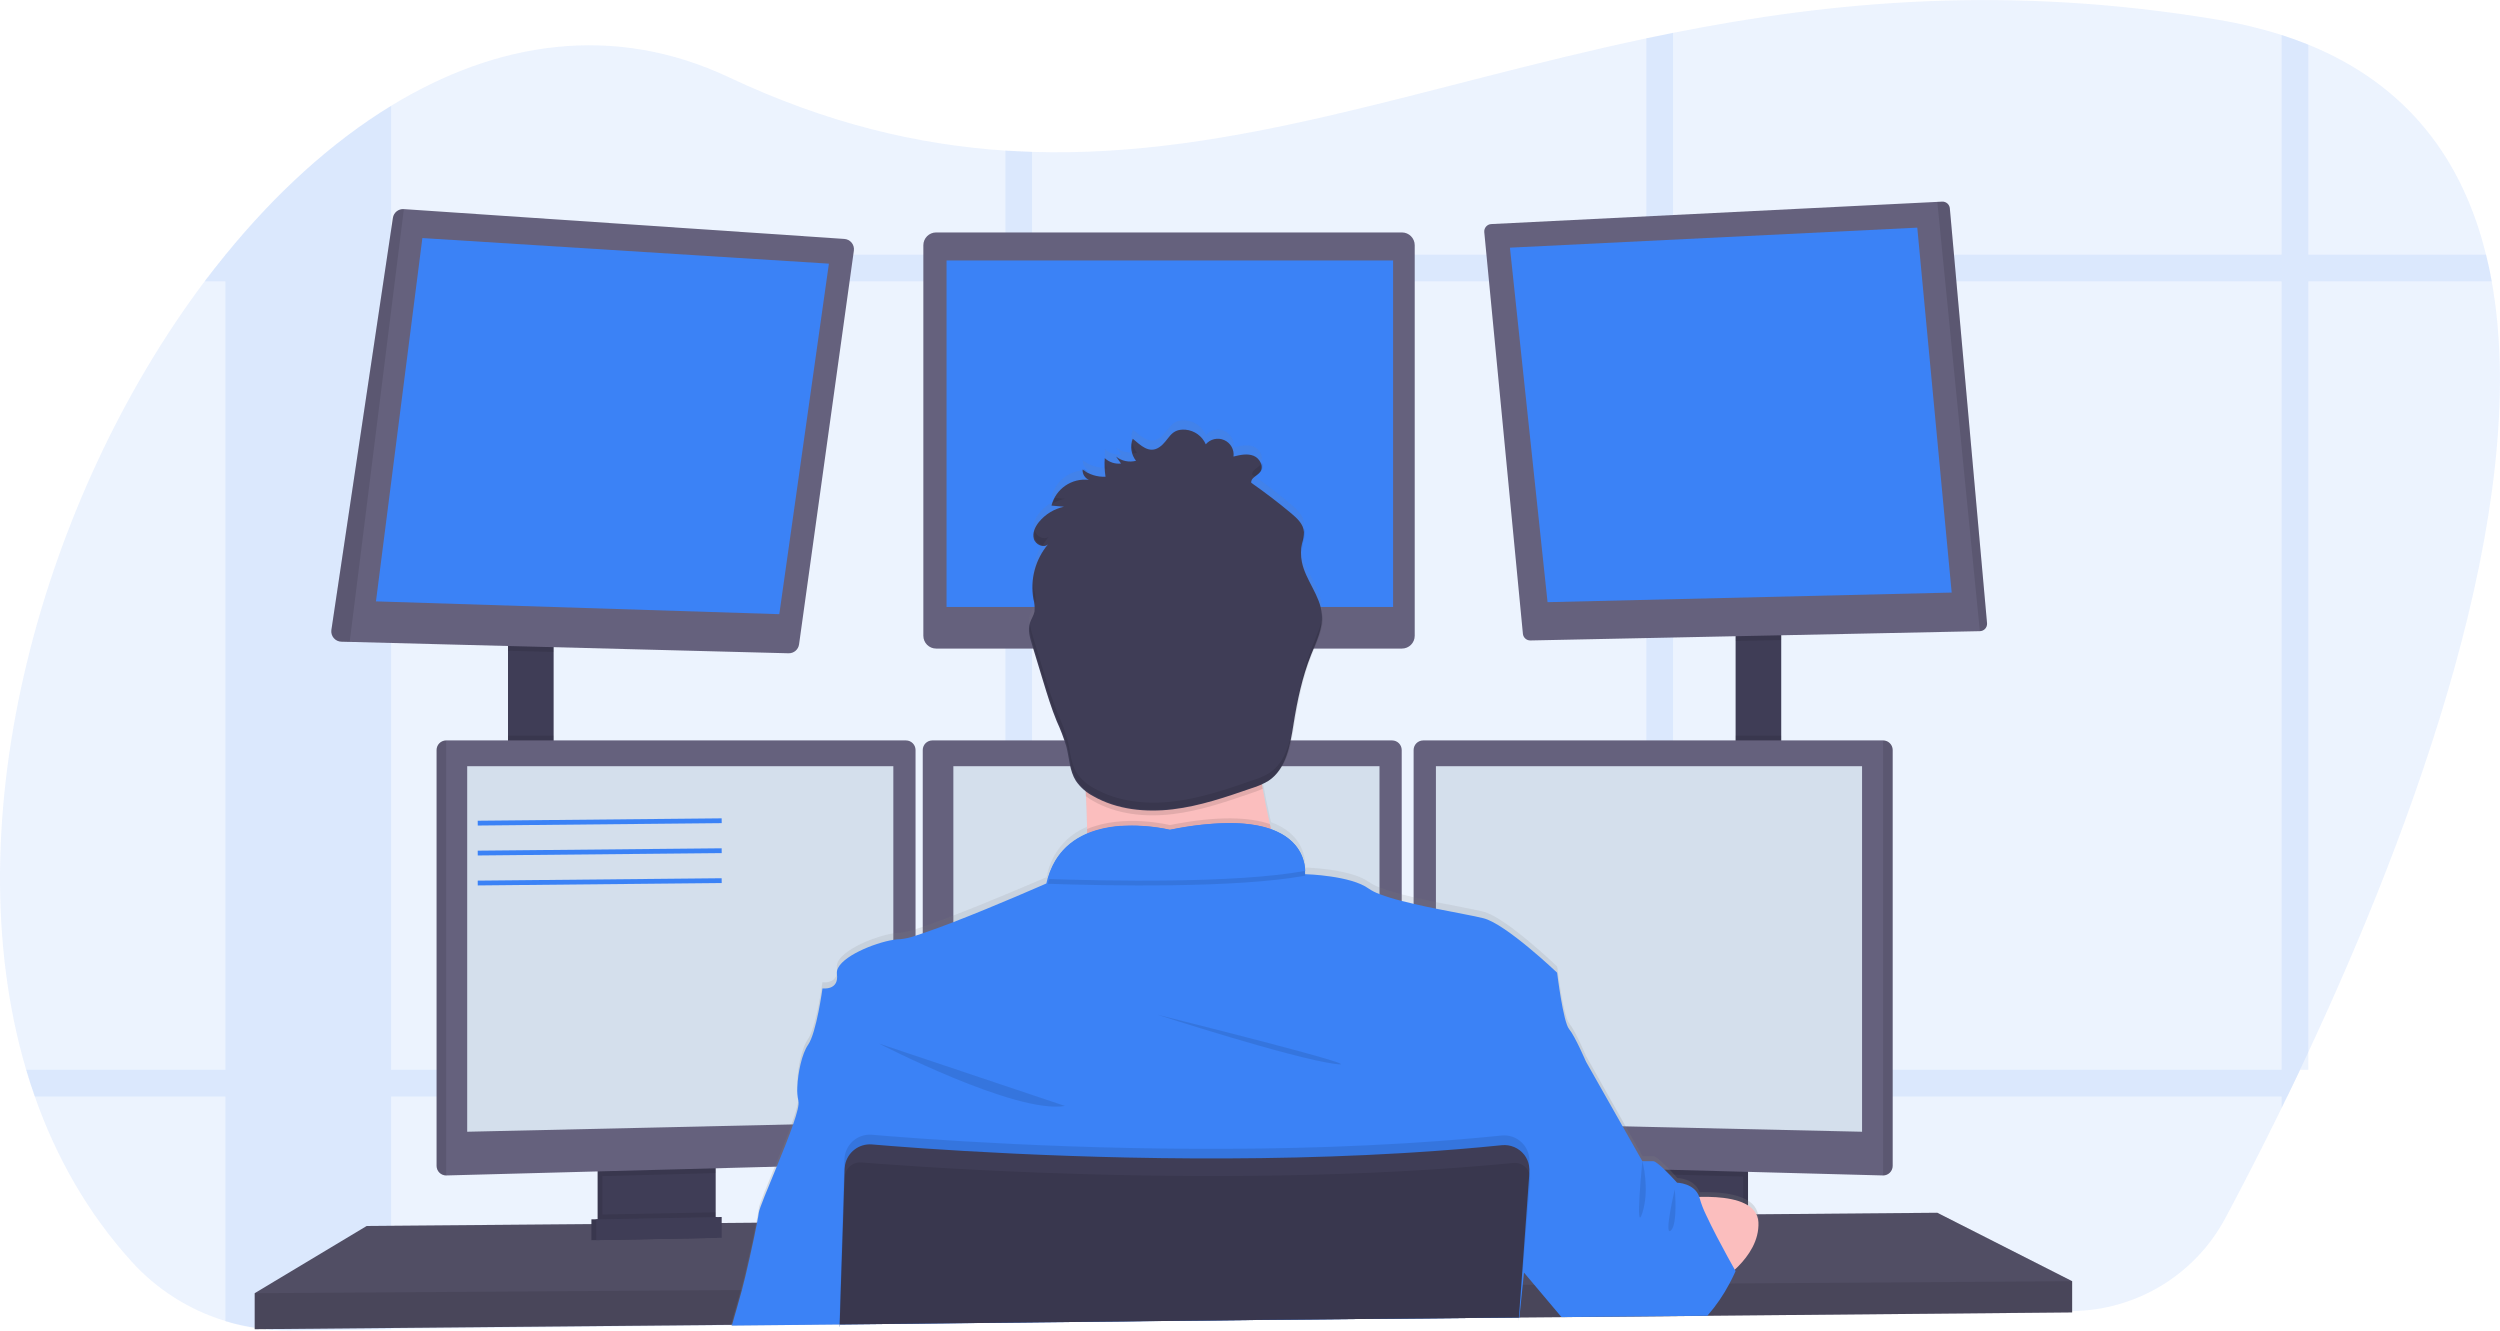
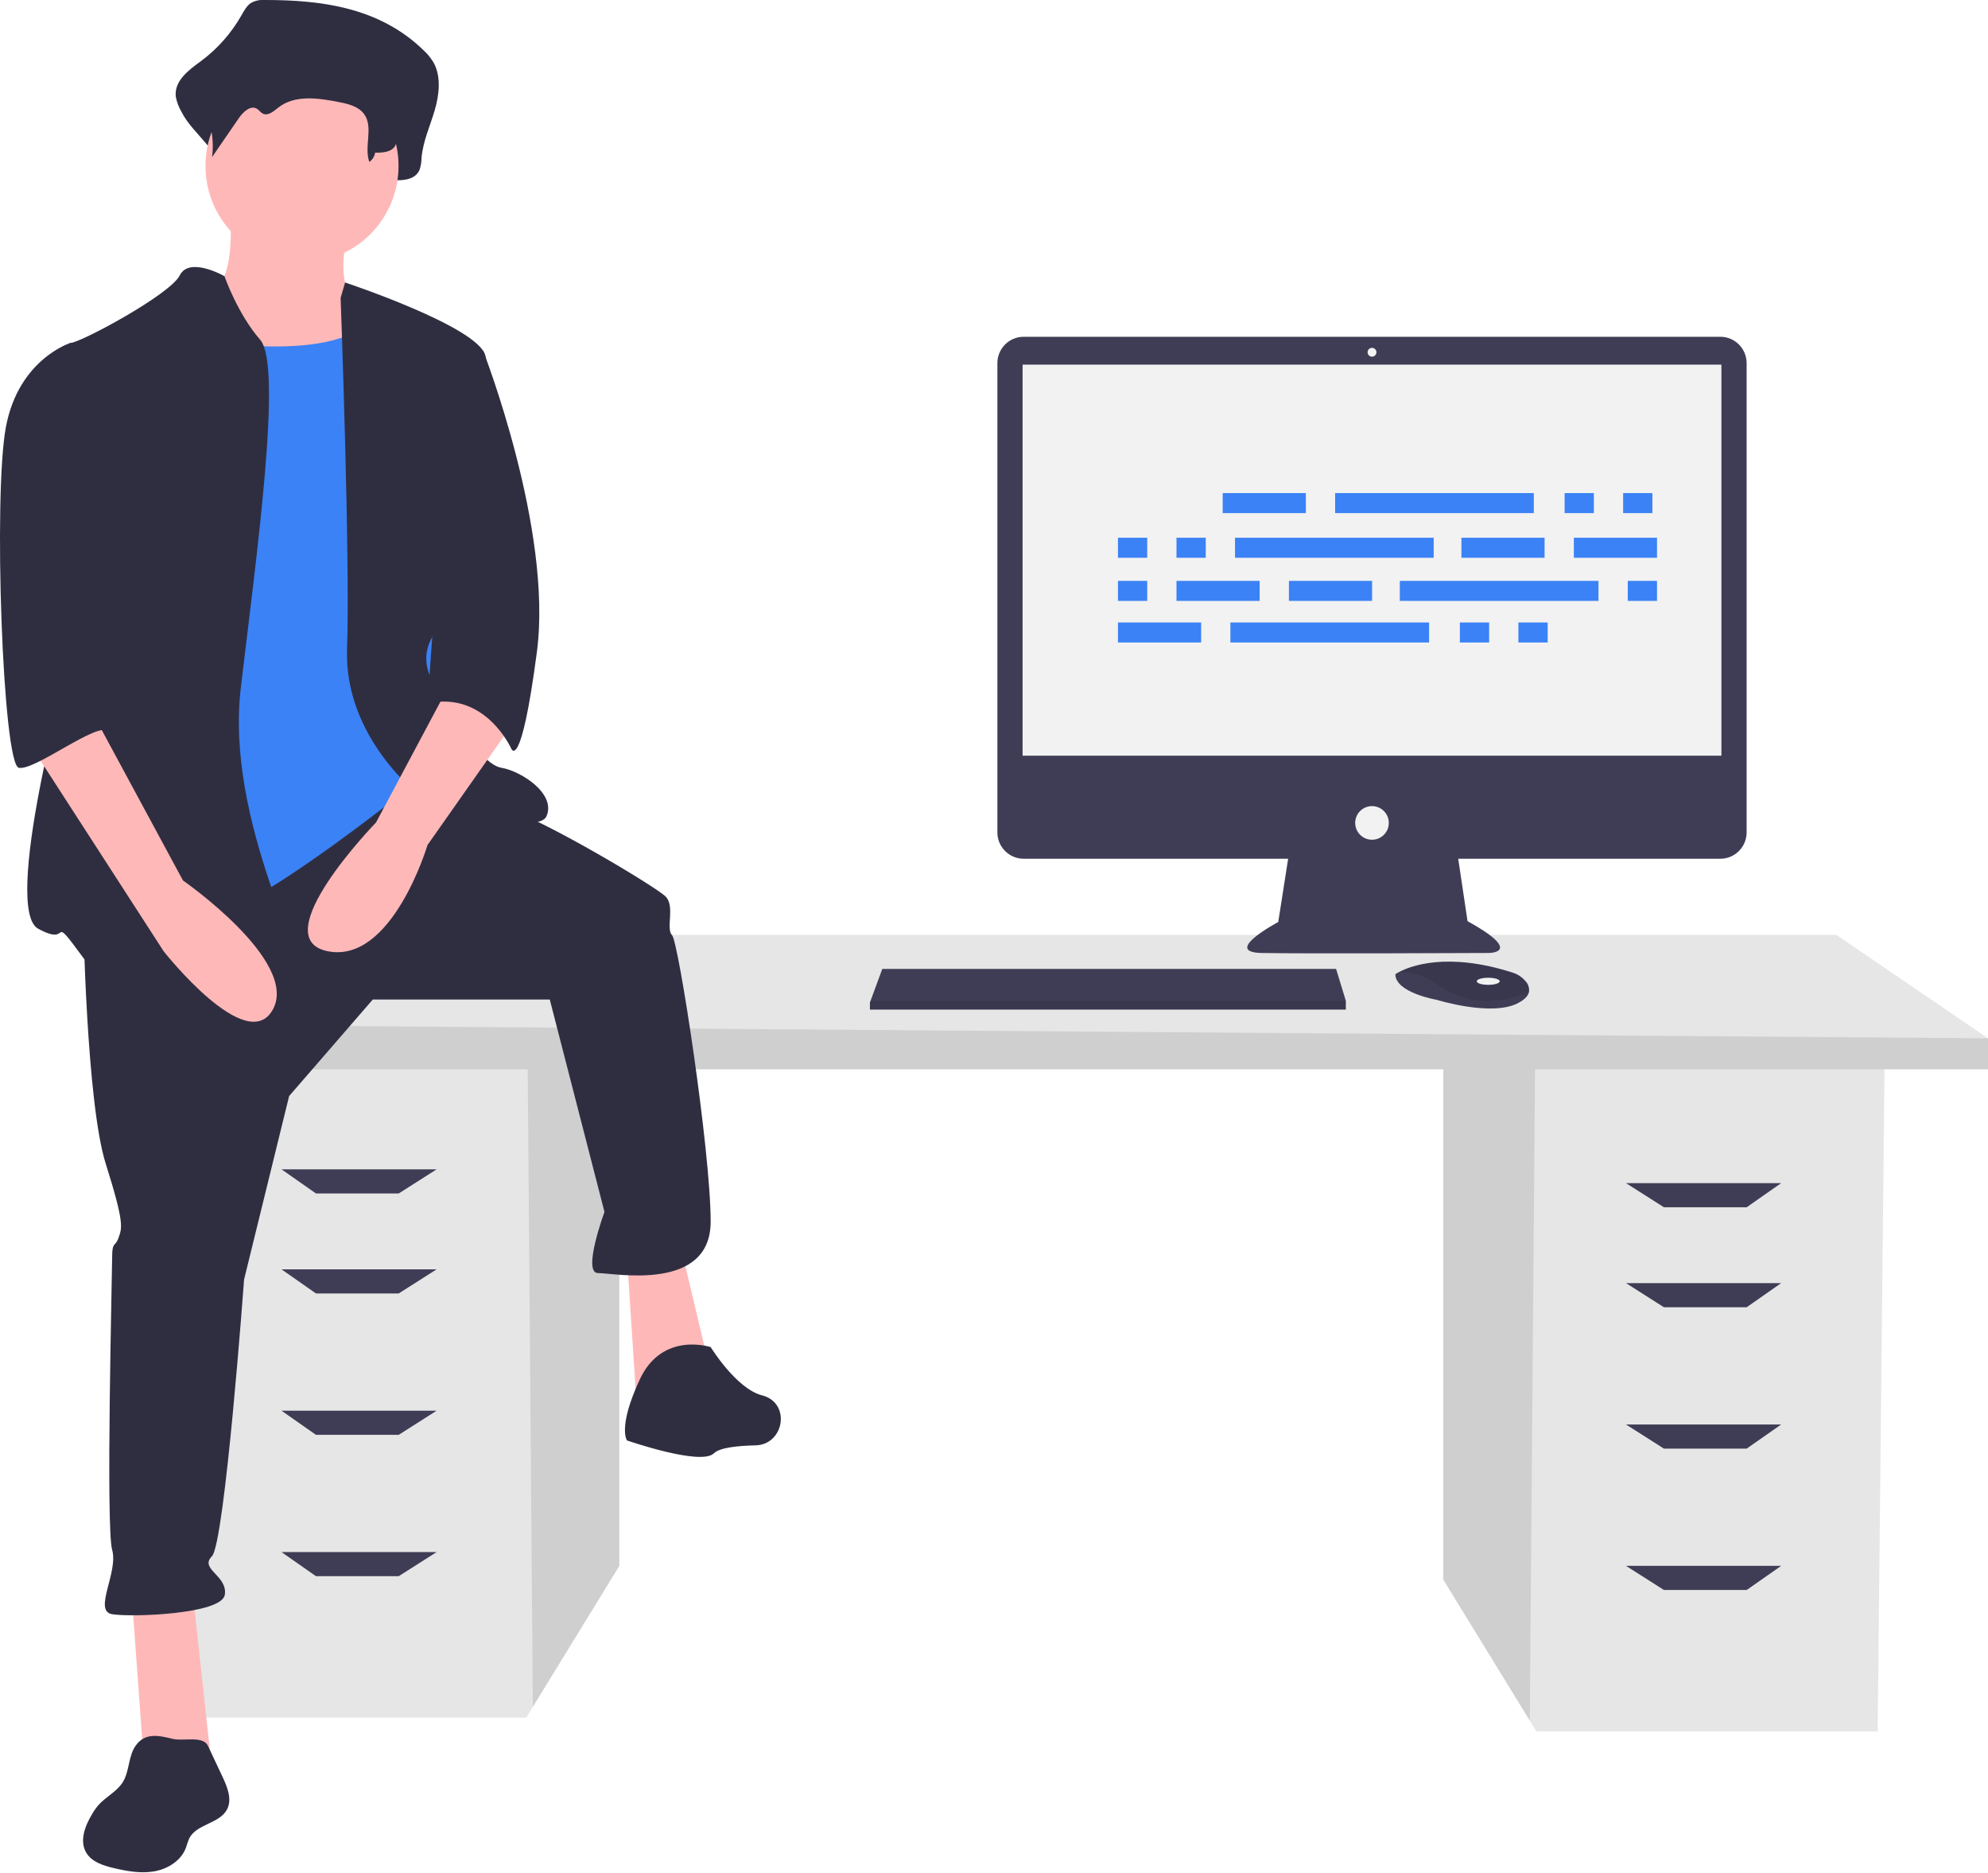
- <svg xmlns="http://www.w3.org/2000/svg" id="59725d3d-bdd8-4af0-9b66-49b8d09410bc" data-name="Layer 1" width="1041.32" height="554.17" viewBox="0 0 1041.32 554.17">
-   <defs>
-     <linearGradient id="dff037aa-d578-4bab-81e7-399360663117" x1="597.75" y1="725.44" x2="597.75" y2="347.69" gradientUnits="userSpaceOnUse">
-       <stop offset="0" stop-color="gray" stop-opacity="0.25" />
-       <stop offset="0.54" stop-color="gray" stop-opacity="0.12" />
-       <stop offset="1" stop-color="gray" stop-opacity="0.1" />
-     </linearGradient>
-   </defs>
-   <path d="M1040.82,611.12q-1.74,3.75-3.47,7.4-2.7,5.67-5.33,11.12c-.78,1.61-1.56,3.19-2.32,4.77-8.6,17.57-16.63,33.11-23.45,45.89A73.21,73.21,0,0,1,942.44,719l-151.65,1.65h-1.6l-13,.14-11.12.12-34.1.37-1.38,0-17.36.19h-.53l-107,1.16-95.51,1-11.11.12-69,.75H429l-44.75.48h-.48l-141.5,1.53-42.33.46a88.07,88.07,0,0,1-26.67-3.82,86.39,86.39,0,0,1-39.09-24.75C116,678.37,102.75,655,93.85,629.64q-1.93-5.49-3.6-11.12C59.44,514.37,97,380,164.6,290.08q4.25-5.64,8.64-11l.07-.08c20.79-25.52,44.1-46.84,68.93-62,44-26.91,92.75-34.49,140.7-11.9,40.57,19.12,78.45,28.11,115.17,30.55,3.71.24,7.42.42,11.11.53,84.23,2.65,163.17-27.7,255.87-47.29,3.69-.78,7.39-1.55,11.12-2.28,66.13-13.16,139.49-20.1,226.73-5.51a189.09,189.09,0,0,1,26.76,6.4q5.77,1.86,11.12,4c41.64,16.94,64.35,48.24,74,87.46q1.37,5.46,2.37,11.11C1134.3,384.41,1084.19,518.23,1040.82,611.12Z" transform="translate(-79.34 -172.91)" fill="#3b82f6" opacity="0.1" />
-   <g opacity="0.1">
-     <path d="M242.24,217V726.62l-42.33.46a88.07,88.07,0,0,1-26.67-3.82V279h.07C194.1,253.45,217.41,232.13,242.24,217Z" transform="translate(-79.34 -172.91)" fill="#3b82f6" />
-     <path d="M1117.24,290.08H164.6q4.25-5.64,8.64-11V279h941.63Q1116.24,284.43,1117.24,290.08Z" transform="translate(-79.34 -172.91)" fill="#3b82f6" />
-     <path d="M1040.82,191.51v427h-3.47q-2.7,5.67-5.33,11.12c-.78,1.61-1.56,3.19-2.32,4.77V187.47Q1035.47,189.33,1040.82,191.51Z" transform="translate(-79.34 -172.91)" fill="#3b82f6" />
-     <path d="M776.21,186.58V720.83l-11.12.12V188.86C768.78,188.08,772.48,187.31,776.21,186.58Z" transform="translate(-79.34 -172.91)" fill="#3b82f6" />
-     <path d="M509.22,236.15V723.73l-11.11.12V235.62C501.82,235.86,505.53,236,509.22,236.15Z" transform="translate(-79.34 -172.91)" fill="#3b82f6" />
-     <path d="M1037.35,618.52q-2.7,5.67-5.33,11.12H93.85q-1.93-5.49-3.6-11.12Z" transform="translate(-79.34 -172.91)" fill="#3b82f6" />
+ <svg xmlns="http://www.w3.org/2000/svg" id="b52d7e2d-d80f-4111-b6ed-d15502ee1edd" data-name="Layer 1" width="711.188" height="669.683" viewBox="0 0 711.188 669.683">
+   <polygon points="516.326 380.018 516.326 565.013 547.27 615.443 549.625 619.279 671.722 619.279 674.189 380.018 516.326 380.018" fill="#e6e6e6" />
+   <polygon points="516.326 380.018 516.326 565.013 547.27 615.443 549.169 380.018 516.326 380.018" opacity="0.1" />
+   <polygon points="221.566 375.084 221.566 560.08 190.622 610.51 188.267 614.345 66.17 614.345 63.703 375.084 221.566 375.084" fill="#e6e6e6" />
+   <polygon points="221.566 375.084 221.566 560.08 190.622 610.51 188.723 375.084 221.566 375.084" opacity="0.1" />
+   <polygon points="711.188 371.385 711.188 382.484 47.67 382.484 47.67 366.451 109.335 334.385 656.923 334.385 711.188 371.385" fill="#e6e6e6" />
+   <polygon points="711.188 371.385 711.188 382.484 47.67 382.484 47.67 366.451 711.188 371.385" opacity="0.1" />
+   <polygon points="142.635 426.883 113.035 426.883 100.702 418.25 156.201 418.25 142.635 426.883" fill="#3f3d56" />
+   <polygon points="142.635 462.649 113.035 462.649 100.702 454.016 156.201 454.016 142.635 462.649" fill="#3f3d56" />
+   <polygon points="142.635 513.215 113.035 513.215 100.702 504.581 156.201 504.581 142.635 513.215" fill="#3f3d56" />
+   <polygon points="142.635 563.78 113.035 563.78 100.702 555.147 156.201 555.147 142.635 563.78" fill="#3f3d56" />
+   <polygon points="595.257 431.816 624.857 431.816 637.19 423.183 581.691 423.183 595.257 431.816" fill="#3f3d56" />
+   <polygon points="595.257 467.582 624.857 467.582 637.19 458.949 581.691 458.949 595.257 467.582" fill="#3f3d56" />
+   <polygon points="595.257 518.148 624.857 518.148 637.19 509.515 581.691 509.515 595.257 518.148" fill="#3f3d56" />
+   <polygon points="595.257 568.713 624.857 568.713 637.19 560.08 581.691 560.08 595.257 568.713" fill="#3f3d56" />
+   <path d="M859.82,235.615H610.634a9.423,9.423,0,0,0-9.424,9.424V412.897a9.423,9.423,0,0,0,9.424,9.424h94.593l-3.544,22.626s-20.253,10.759-6.013,11.076,81.328,0,81.328,0,12.974,0-7.595-11.392l-3.334-22.31h93.75a9.423,9.423,0,0,0,9.424-9.424V245.039A9.423,9.423,0,0,0,859.82,235.615Z" transform="translate(-244.406 -115.1587)" fill="#3f3d56" />
+   <rect x="365.823" y="130.424" width="249.996" height="139.871" fill="#f2f2f2" />
+   <circle cx="490.821" cy="125.994" r="1.582" fill="#f2f2f2" />
+   <circle cx="490.821" cy="294.346" r="6.013" fill="#f2f2f2" />
+   <polygon points="481.452 357.952 481.452 361.117 311.202 361.117 311.202 358.585 311.436 357.952 315.632 346.56 477.971 346.56 481.452 357.952" fill="#3f3d56" />
+   <path d="M791.376,470.013c-.31,1.326-1.481,2.725-4.127,4.047-9.493,4.747-28.797-1.266-28.797-1.266s-14.873-2.532-14.873-9.177a11.866,11.866,0,0,1,1.304-.775c3.991-2.112,17.225-7.322,40.691.221a9.786,9.786,0,0,1,4.46,2.923A4.667,4.667,0,0,1,791.376,470.013Z" transform="translate(-244.406 -115.1587)" fill="#3f3d56" />
+   <path d="M791.376,470.013c-11.62,4.452-21.977,4.785-32.607-2.598a23.343,23.343,0,0,0-13.886-4.573c3.991-2.112,17.225-7.322,40.691.221a9.786,9.786,0,0,1,4.46,2.923A4.667,4.667,0,0,1,791.376,470.013Z" transform="translate(-244.406 -115.1587)" opacity="0.1" />
+   <ellipse cx="532.4" cy="350.99" rx="4.114" ry="1.266" fill="#f2f2f2" />
+   <polygon points="481.452 357.952 481.452 361.117 311.202 361.117 311.202 358.585 311.436 357.952 481.452 357.952" opacity="0.1" />
+   <path d="M339.068,115.159a8.554,8.554,0,0,0-4.961,1.108c-1.476,1.011-2.406,2.782-3.356,4.429a52.986,52.986,0,0,1-14.434,16.305c-4.289,3.142-9.742,7.06-9.008,12.853a17.372,17.372,0,0,0,2.091,5.426c3.957,7.987,14.754,14.159,13.692,23.273,3.931-6.581-1.327-9.835,2.604-16.416,1.872-3.134,5.124-6.672,7.951-4.704.946.659,1.568,1.841,2.553,2.419,2.351,1.38,4.853-1.258,6.934-3.126,7.177-6.443,17.383-4.755,26.314-2.747,4.216.948,8.847,2.191,11.34,6.221,3.277,5.298-3.113,11.02-4.728,17.01a3.264,3.264,0,0,0,3.503,4.062c2.68-.264,5.854-.481,6.013-1.657,3.372.12,7.503-.262,8.947-3.772a14.762,14.762,0,0,0,.693-4.293c.53-5.897,3.033-11.277,4.691-16.89s2.379-12.191-.419-17.167a19.864,19.864,0,0,0-3.666-4.456C379.94,117.67,359.063,115.136,339.068,115.159Z" transform="translate(-244.406 -115.1587)" fill="#2f2e41" />
+   <path d="M326.544,190.064s3.453,28.778-9.209,31.081,11.511,41.441,11.511,41.441l57.557,6.907-13.814-46.045s-9.209-3.453-3.453-26.476S326.544,190.064,326.544,190.064Z" transform="translate(-244.406 -115.1587)" fill="#ffb8b8" />
+   <polygon points="47.028 569.318 51.633 632.631 75.806 632.631 68.9 569.318 47.028 569.318" fill="#ffb8b8" />
+   <polygon points="224.303 449.6 227.756 502.552 254.233 491.041 243.872 447.298 224.303 449.6" fill="#ffb8b8" />
+   <path d="M274.167,442.738s1.151,66.766,8.058,88.637,5.756,23.023,4.605,26.476-2.302,1.151-2.302,6.907-2.302,96.695,0,104.753-6.907,21.872,0,23.023,39.139,0,40.29-6.907-9.209-9.209-4.605-13.814,11.511-98.998,11.511-98.998l16.116-65.615,29.93-34.534H441.082l19.569,75.975s-8.058,21.872-2.302,21.872,40.29,6.907,40.29-18.418S487.127,451.947,484.825,449.645s1.151-10.36-2.302-13.814-43.743-27.627-58.708-32.232S387.857,393.515,387.857,393.515Z" transform="translate(-244.406 -115.1587)" fill="#2f2e41" />
+   <path d="M498.639,596.991s-17.267-5.756-25.325,11.511-4.605,21.872-4.605,21.872,26.476,9.209,31.081,4.605c2.003-2.003,8.365-2.699,14.913-2.846,9.973-.224,12.626-14.333,3.207-17.619q-.421-.147-.853-.255C507.848,611.955,498.639,596.991,498.639,596.991Z" transform="translate(-244.406 -115.1587)" fill="#2f2e41" />
+   <circle cx="108.038" cy="59.365" r="34.534" fill="#ffb8b8" />
+   <path d="M307.55,235.534s56.406,11.511,70.219-6.907,19.569,51.801,19.569,51.801l6.907,73.673-10.36,40.29s-54.103,43.743-71.37,47.197-43.743,5.756-43.743,5.756,8.058-127.776,8.058-130.078S307.55,235.534,307.55,235.534Z" transform="translate(-244.406 -115.1587)" fill="#3b82f6" />
+   <path d="M324.704,213.945s-12.55-7.189-16.003-.282S273.016,237.836,269.562,237.836s6.907,95.544,2.302,107.056S245.389,440.436,258.051,447.343s3.453-6.907,16.116,10.36,74.824,17.267,78.277,10.36-27.627-58.708-21.872-107.056,14.965-115.114,6.907-124.323S324.704,213.945,324.704,213.945Z" transform="translate(-244.406 -115.1587)" fill="#2f2e41" />
+   <path d="M366.258,221.72l1.603-5.518s47.895,15.878,50.198,26.238,1.151,82.882-6.907,88.637-19.569,14.965-11.511,28.778,17.267,28.778,24.174,29.93,19.569,9.209,16.116,17.267-44.894-6.907-44.894-6.907-27.627-20.72-26.476-52.952S366.258,221.72,366.258,221.72Z" transform="translate(-244.406 -115.1587)" fill="#2f2e41" />
+   <path d="M406.548,357.554l-27.627,51.801s-40.29,41.441-17.267,46.045,35.685-37.987,35.685-37.987l29.93-42.592Z" transform="translate(-244.406 -115.1587)" fill="#ffb8b8" />
+   <path d="M340.75,124.195a7.838,7.838,0,0,0-4.039.783,9.413,9.413,0,0,0-2.732,3.131,39.773,39.773,0,0,1-11.75,11.524c-3.491,2.221-7.93,4.99-7.333,9.084a11.359,11.359,0,0,0,1.702,3.835,30.163,30.163,0,0,1,3.665,18.801l9.6-13.954c1.524-2.215,4.171-4.715,6.472-3.324.77.466,1.276,1.301,2.078,1.71,1.914.975,3.95-.889,5.644-2.21,5.842-4.554,14.15-3.361,21.421-1.942,3.432.67,7.202,1.549,9.231,4.397,3.372,4.733-.149,11.572,1.819,17.04a5.023,5.023,0,0,0,2.079-3.317c2.745.085,6.107-.185,7.283-2.666a9.188,9.188,0,0,0,.564-3.034c.432-4.168,2.469-7.971,3.819-11.938s1.937-8.616-.341-12.133a14.681,14.681,0,0,0-2.984-3.149C374.022,125.97,357.027,124.178,340.75,124.195Z" transform="translate(-244.406 -115.1587)" fill="#2f2e41" />
+   <path d="M406.548,237.836l10.725,2.847s24.96,63.919,19.204,107.662-9.209,34.534-9.209,34.534-9.209-20.72-29.93-16.116Z" transform="translate(-244.406 -115.1587)" fill="#2f2e41" />
+   <path d="M293.029,739.422c-2.776,3.772-2.219,9.165-4.678,13.151-2.131,3.455-6.148,5.267-8.814,8.329a22.326,22.326,0,0,0-2.266,3.26c-2.473,4.143-4.483,9.452-2.048,13.616,1.959,3.35,6.078,4.66,9.855,5.552,4.774,1.128,9.734,2.031,14.564,1.169s9.549-3.819,11.271-8.412a32.5,32.5,0,0,1,1.205-3.401c2.617-5.153,10.827-5.209,13.506-10.33,1.875-3.584.151-7.916-1.571-11.576l-5.261-11.177c-1.746-3.709-8.824-1.576-12.513-2.465C301.465,735.978,296.491,734.701,293.029,739.422Z" transform="translate(-244.406 -115.1587)" fill="#2f2e41" />
+   <path d="M254.598,380.577l48.348,74.824s29.93,37.987,39.139,20.72-32.232-46.045-32.232-46.045L278.772,372.519Z" transform="translate(-244.406 -115.1587)" fill="#ffb8b8" />
+   <path d="M278.772,240.138,269.562,237.836s-18.418,5.756-23.023,29.93-1.151,120.869,4.605,122.02,28.427-16.837,32.056-13.023-7.882-15.756-4.429-26.116S278.772,240.138,278.772,240.138Z" transform="translate(-244.406 -115.1587)" fill="#2f2e41" />
+   <g id="f3c2397c-d780-4cc6-97d8-1503d8277a2c" data-name="Group 13">
+     <rect id="ad41612f-86f7-46b2-a964-3a5da7bcf3cf" data-name="Rectangle 55" x="437.407" y="176.363" width="29.752" height="7.163" fill="#3b82f6" />
+     <rect id="b9a0b375-cc2a-4c59-8850-661af54e4f62" data-name="Rectangle 56" x="559.722" y="176.363" width="10.468" height="7.163" fill="#3b82f6" />
+     <rect id="e174c2ab-9bc5-41ec-b37c-b06fbf8a9878" data-name="Rectangle 57" x="580.659" y="176.363" width="10.468" height="7.163" fill="#3b82f6" />
+     <rect id="ba2479ac-4c7d-43b4-a028-73b1e20e4002" data-name="Rectangle 58" x="477.628" y="176.363" width="71.075" height="7.163" fill="#3b82f6" />
+     <rect id="ac60ef86-00f2-480b-8171-28b6fdfc1958" data-name="Rectangle 59" x="399.941" y="222.644" width="29.752" height="7.163" fill="#3b82f6" />
+     <rect id="b3d8298d-cd65-487a-8b19-4cee946356e7" data-name="Rectangle 60" x="522.256" y="222.644" width="10.468" height="7.163" fill="#3b82f6" />
+     <rect id="ed27f15f-f0c4-4569-8330-a6688f8e356c" data-name="Rectangle 61" x="543.193" y="222.644" width="10.468" height="7.163" fill="#3b82f6" />
+     <rect id="f685c005-adaf-4d60-acda-005b037d82a6" data-name="Rectangle 62" x="440.162" y="222.644" width="71.075" height="7.163" fill="#3b82f6" />
+     <rect id="eca7c7fc-83f8-48ca-a588-6606db47af3f" data-name="Rectangle 63" x="522.807" y="192.341" width="29.752" height="7.163" fill="#3b82f6" />
+     <rect id="a71b5b2f-f8b9-481d-a301-5e3357e5fe42" data-name="Rectangle 64" x="563.028" y="192.341" width="29.752" height="7.163" fill="#3b82f6" />
+     <rect id="abb3a25a-f854-41fc-8391-e6ad9fbe2417" data-name="Rectangle 66" x="399.941" y="192.341" width="10.468" height="7.163" fill="#3b82f6" />
+     <rect id="add2b425-b775-4eb5-9c25-8c4c14f957c9" data-name="Rectangle 67" x="420.878" y="192.341" width="10.468" height="7.163" fill="#3b82f6" />
+     <rect id="b7159612-3b84-4b0b-a885-612eaab04c06" data-name="Rectangle 68" x="441.815" y="192.341" width="71.075" height="7.163" fill="#3b82f6" />
+     <rect id="edfc7301-4de5-47dc-80e2-1ae2da982d6d" data-name="Rectangle 69" x="461.099" y="207.768" width="29.752" height="7.163" fill="#3b82f6" />
+     <rect id="e1009f91-6275-4375-80fa-0d778e331fdc" data-name="Rectangle 70" x="420.878" y="207.768" width="29.752" height="7.163" fill="#3b82f6" />
+     <rect id="a060fb9f-1f1a-4862-9a69-16dd49199e18" data-name="Rectangle 71" x="399.941" y="207.768" width="10.468" height="7.163" fill="#3b82f6" />
+     <rect id="b6754d5f-104f-449c-b9a9-cf9ac82bf5fe" data-name="Rectangle 73" x="582.312" y="207.768" width="10.468" height="7.163" fill="#3b82f6" />
+     <rect id="e6ed1ccd-2cfd-450f-a339-07df3a1ee6bb" data-name="Rectangle 74" x="500.768" y="207.768" width="71.075" height="7.163" fill="#3b82f6" />
  </g>
-   <rect x="211.6" y="265.83" width="19" height="57.66" fill="#3f3d56" />
-   <rect x="722.93" y="262.83" width="19" height="61" fill="#3f3d56" />
-   <polygon points="863.1 533.65 863.1 546.65 711.18 548.05 709.56 548.08 651.82 548.61 650.44 548.63 632.89 548.78 632.37 548.78 525.39 549.77 349.78 551.4 349.63 551.4 304.98 551.82 304.5 551.83 106.1 553.65 106.1 538.65 152.75 510.65 246.35 509.87 248.35 509.86 249.01 509.85 251.01 509.82 295.95 509.45 297.96 509.44 298.6 509.43 300.6 509.42 315.01 509.3 315.39 509.29 350.94 508.99 351.23 508.99 628.63 506.65 635.42 506.6 636.1 506.6 641.28 506.55 678.93 506.24 680.93 506.21 682.78 506.19 683.74 506.19 695.45 506.1 697.77 506.07 700.88 506.05 710.63 505.96 726.1 505.83 728.1 505.81 731.58 505.79 732.23 505.79 806.94 505.15 863.1 533.65" fill="#65617d" />
-   <polygon points="863.1 533.65 863.1 546.65 711.18 548.05 709.56 548.08 651.82 548.61 650.44 548.63 632.89 548.78 632.37 548.78 525.39 549.77 349.78 551.4 349.63 551.4 304.98 551.82 304.5 551.83 106.1 553.65 106.1 538.65 152.75 510.65 246.35 509.87 248.35 509.86 249.01 509.85 251.01 509.82 295.95 509.45 297.96 509.44 298.6 509.43 300.6 509.42 315.01 509.3 315.39 509.29 350.94 508.99 351.23 508.99 628.63 506.65 635.42 506.6 636.1 506.6 641.28 506.55 678.93 506.24 680.93 506.21 682.78 506.19 683.74 506.19 695.45 506.1 697.77 506.07 700.88 506.05 710.63 505.96 726.1 505.83 728.1 505.81 731.58 505.79 732.23 505.79 806.94 505.15 863.1 533.65" opacity="0.2" />
-   <path d="M375.44,656.57v24.49a6.13,6.13,0,0,1-3.5,5.54,6,6,0,0,1-2.5.6l-34.9.74a6,6,0,0,1-2.7-.57,6.12,6.12,0,0,1-3.57-5.57V656.57Z" transform="translate(-79.34 -172.91)" fill="#3f3d56" />
-   <path d="M375.44,656.57v24.49a6.13,6.13,0,0,1-3.5,5.54,6,6,0,0,1-2.5.6l-34.9.74a6,6,0,0,1-2.7-.57,6.12,6.12,0,0,1-3.57-5.57V656.57Z" transform="translate(-79.34 -172.91)" opacity="0.1" />
-   <path d="M377.44,656.57v24.49a6.13,6.13,0,0,1-3.5,5.54,6,6,0,0,1-2.5.6l-34.9.74a6,6,0,0,1-2.7-.57,6.12,6.12,0,0,1-3.57-5.57V656.57Z" transform="translate(-79.34 -172.91)" fill="#3f3d56" />
-   <rect x="680.93" y="483.66" width="47.17" height="31.5" fill="#3f3d56" />
-   <rect x="680.93" y="483.66" width="47.17" height="31.5" opacity="0.1" />
-   <rect x="678.93" y="483.66" width="47.17" height="31.5" fill="#3f3d56" />
-   <polygon points="230.6 265.82 230.6 271.55 211.6 271.06 211.6 265.82 230.6 265.82" opacity="0.1" />
-   <path d="M435,277.31l-22.83,164a4.3,4.3,0,0,1-4.37,3.71L225,440.28l-3.47-.09a4.3,4.3,0,0,1-4.16-4.87L243,263.64a4.3,4.3,0,0,1,4.54-3.63L431,272.43A4.29,4.29,0,0,1,435,277.31Z" transform="translate(-79.34 -172.91)" fill="#65617d" />
-   <polygon points="175.93 99.16 156.6 250.49 324.6 255.82 345.26 109.82 175.93 99.16" fill="#3b82f6" />
-   <rect x="384.6" y="96.82" width="204.67" height="173.33" rx="5.33" ry="5.33" fill="#65617d" />
-   <rect x="394.26" y="108.49" width="186" height="144.33" fill="#3b82f6" />
-   <polygon points="741.93 262.82 741.93 266.61 722.93 267 722.93 262.82 741.93 262.82" opacity="0.1" />
-   <path d="M907,432.53a3.08,3.08,0,0,1-3,3.28L716.8,439.68a3.08,3.08,0,0,1-3.13-2.79L697.58,269.61a3.08,3.08,0,0,1,2.92-3.37L886.28,257l2-.1a3.07,3.07,0,0,1,3.22,2.8Z" transform="translate(-79.34 -172.91)" fill="#65617d" />
-   <polygon points="628.93 103.16 798.6 94.82 812.93 246.82 644.6 250.82 628.93 103.16" fill="#3b82f6" />
-   <path d="M907,432.53a3.08,3.08,0,0,1-3,3.28L886.28,257l2-.1a3.07,3.07,0,0,1,3.22,2.8Z" transform="translate(-79.34 -172.91)" opacity="0.1" />
-   <path d="M247.57,260,225,440.28l-3.47-.09a4.3,4.3,0,0,1-4.16-4.87L243,263.64A4.3,4.3,0,0,1,247.57,260Z" transform="translate(-79.34 -172.91)" opacity="0.1" />
-   <rect x="211.6" y="306.41" width="19" height="17.08" opacity="0.1" />
-   <polygon points="298.1 483.65 298.1 488.62 250.93 489.88 250.93 483.65 298.1 483.65" opacity="0.1" />
-   <path d="M460.69,485.27v168.2a4,4,0,0,1-3.85,3.95l-191.65,5.1h-.05a4,4,0,0,1-3.95-3.95V485.27a4,4,0,0,1,3.95-3.95h191.6A4,4,0,0,1,460.69,485.27Z" transform="translate(-79.34 -172.91)" fill="#65617d" />
-   <path d="M265.19,481.32v181.2h-.05a4,4,0,0,1-3.95-3.95V485.27a4,4,0,0,1,3.95-3.95Z" transform="translate(-79.34 -172.91)" opacity="0.1" />
-   <polygon points="194.6 319.15 372.1 319.15 372.1 467.4 194.6 471.4 194.6 319.15" fill="#d4dfec" />
-   <rect x="722.93" y="306.41" width="19" height="17.42" opacity="0.1" />
-   <polygon points="726.1 483.65 726.1 490.06 678.93 488.8 678.93 483.65 726.1 483.65" opacity="0.1" />
-   <path d="M867.69,485.27v173.3a4,4,0,0,1-4,3.95h0L672,657.42a4,4,0,0,1-3.85-3.95V485.27a4,4,0,0,1,3.95-3.95h191.6A4,4,0,0,1,867.69,485.27Z" transform="translate(-79.34 -172.91)" fill="#65617d" />
-   <path d="M867.69,485.27v173.3a4,4,0,0,1-4,3.95h0V481.32h0A4,4,0,0,1,867.69,485.27Z" transform="translate(-79.34 -172.91)" opacity="0.1" />
-   <polygon points="775.6 319.15 598.1 319.15 598.1 467.4 775.6 471.4 775.6 319.15" fill="#d4dfec" />
-   <path d="M663.19,485.27v168.2a4,4,0,0,1-3.85,3.95l-191.65,5.1h0a4,4,0,0,1-4-3.95V485.27a4,4,0,0,1,3.95-3.95h191.6A4,4,0,0,1,663.19,485.27Z" transform="translate(-79.34 -172.91)" fill="#65617d" />
-   <polygon points="397.1 319.15 574.6 319.15 574.6 467.4 397.1 471.4 397.1 319.15" fill="#d4dfec" />
-   <polygon points="863.1 533.65 863.1 546.65 711.18 548.05 709.56 548.08 651.82 548.61 650.44 548.63 632.89 548.78 632.37 548.78 525.39 549.77 349.78 551.4 349.63 551.4 304.98 551.82 304.5 551.83 106.1 553.65 106.1 538.65 308.61 537.32 309.09 537.32 350.08 537.04 350.27 537.04 633.35 535.17 633.64 535.17 633.81 535.16 634.28 535.16 639.07 535.13 640.53 535.13 715.02 534.63 719.42 534.61 720.4 534.6 863.1 533.65" opacity="0.1" />
-   <circle cx="487.26" cy="272.16" r="51.33" fill="#fbbebe" />
-   <path d="M383.74,725.09c0-.11.06-.23.1-.35,1-3.59,2.78-9.66,4.11-14.51.17-.6.33-1.19.48-1.75,1.47-5.47,4.33-18.28,5.92-26.27.56-2.81,1-5,1.09-6.1.2-1.69,3.21-8.92,6.62-17.23,2.39-5.84,5-12.22,6.91-17.6a61.38,61.38,0,0,0,2.93-9.85,5.1,5.1,0,0,0,0-2.13,14.69,14.69,0,0,1-.48-3.5v0c-.23-6.2,1.62-16,4.48-20.11,3.5-5,6-23.66,6-23.66s5.18.75,6-3.53a6.15,6.15,0,0,0,.1-1.4,7.41,7.41,0,0,0-.09-1.11c-.89-6.24,14.72-12.88,23.5-14.31a19.67,19.67,0,0,1,3-.28,27.24,27.24,0,0,0,6.25-1.44q1.4-.43,3-1c3.68-1.24,8.08-2.88,12.75-4.68,17.56-6.81,38.82-16,38.82-16,.15-.71.32-1.39.51-2.06a27.71,27.71,0,0,1,16.35-18.93h0c0-.66,0-1.33,0-2,0-3.45-.15-7-.3-10.54,0-.69-.06-1.38-.1-2.07,0-.2,0-.41,0-.61s0-.35,0-.52c0-.7-.07-1.4-.11-2.09l-.18-.14a16.41,16.41,0,0,1-3.9-4.2,15.27,15.27,0,0,1-1.42-3c-1.25-3.39-1.54-7.17-2.38-10.75l-.18-.74a84,84,0,0,0-4-10.58c-2.21-5.42-3.91-11-5.6-16.65q-1.54-5.13-3.11-10.28l-1.58-5.24c-.3-1-.6-2-.83-3v0a13.27,13.27,0,0,1-.26-1.4,0,0,0,0,1,0,0,10,10,0,0,1,.24-4.61,32.09,32.09,0,0,1,1.32-3,7.87,7.87,0,0,0,.5-1.38v0a3,3,0,0,0,.08-.32,5.65,5.65,0,0,0,.11-1.08,18.46,18.46,0,0,0-.52-3.89.07.07,0,0,1,0-.05,2.56,2.56,0,0,0-.05-.27,25.48,25.48,0,0,1-.36-3,28.45,28.45,0,0,1,3.47-15.57l.19-.36a25.22,25.22,0,0,1,1.84-2.78h0c.31-.42.63-.82,1-1.22-1.4,1.34-3.7.75-5-.69a3.61,3.61,0,0,1-.55-.75,3.81,3.81,0,0,1-.23-.45c-.05-.12-.09-.25-.13-.38-.7-2.45.52-5.06,2.12-7.05a18.49,18.49,0,0,1,5.74-4.7h0a3.84,3.84,0,0,1,.4-.21,17.12,17.12,0,0,1,2.64-1.06h0a15.06,15.06,0,0,1,1.63-.44l-3.71-.34-1.5-.14a14.49,14.49,0,0,1,13-10.91h1.08a11.73,11.73,0,0,1,1.57.13,4.44,4.44,0,0,1-2.65-4.33,14.41,14.41,0,0,0,9.19,3.06h.38a30,30,0,0,1-.34-3.27h0a0,0,0,0,1,0,0,0,0,0,0,1,0,0,33.19,33.19,0,0,1,0-4.46,8.44,8.44,0,0,0,6.78,2.26l-2.08-2.9a9.49,9.49,0,0,0,6.56,2.05l.48-.05a7,7,0,0,0,1.19-.23l.09,0c-.19-.24-.36-.49-.53-.75l-.06-.12a9.67,9.67,0,0,1-1-2.09,6.59,6.59,0,0,1-.24-.87h0a8.75,8.75,0,0,1,.45-5.45c3.23,2.7,6.77,6.39,11,3.6s4.37-7.91,11-7.39a10.2,10.2,0,0,1,8.41,6.12,6.75,6.75,0,0,1,7.67-1.75,6.85,6.85,0,0,1,3.88,6.89c2.75-.69,5.71-1.37,8.35-.33s4.34,4.41,2.84,6.66a1.43,1.43,0,0,1-.14.2c-1.23,1.59-3.95,2.46-3.66,4.46l.42.3,1.3.94a.05.05,0,0,1,0,0q7.65,5.52,14.9,11.6c2.48,2.08,5.12,4.58,5.29,7.83a8.64,8.64,0,0,1-.24,2.37h0c-.16.78-.38,1.56-.55,2.34a19.51,19.51,0,0,0-.34,6.05h0c.07.59.16,1.17.27,1.76,1.53,7.73,7.71,14.11,8.32,22l0,.56a17.78,17.78,0,0,1-.07,2.53c-.46,4.8-2.68,9.41-4.48,14-.11.28-.22.56-.32.84-3.47,9-5.47,18.59-7,28.16a100.26,100.26,0,0,1-2,10.09A26.73,26.73,0,0,1,611,492.07a16.22,16.22,0,0,1-3.36,3,18.67,18.67,0,0,1-2.65,1.41s0,0,0,.06c.11.61.2,1.22.31,1.83.06.32.11.64.17,1h0a.14.14,0,0,0,0,.06c.84,4.73,1.8,9.36,2.81,13.76l.51,2.19c12.6,4.55,14.09,13.87,14.18,17.44a9.64,9.64,0,0,1,0,1.43s19,.5,26.5,6a20.34,20.34,0,0,0,4.51,2.3,83,83,0,0,0,9.25,2.89c1.61.42,3.29.83,5,1.23,3,.69,6.18,1.36,9.25,2,8.19,1.65,15.9,3,19.81,4,9.33,2.36,30.67,22.82,30.67,22.82s2.5,20.64,5,23.65,7,13.59,7,13.59l16.54,29.41,7,12.37h4.5c.62,0,1.84.88,3.21,2.1,1.19,1.06,2.51,2.38,3.67,3.58l1.92,2.05,1.2,1.33s7.27.18,9.24,5.93c5.92-.17,13.19.22,18.28,2.5a14.14,14.14,0,0,1,2,1.08,8.68,8.68,0,0,1,4.13,5.66,8.34,8.34,0,0,1,.18,1.44c0,.57,0,1.14,0,1.7-.36,7.57-5.29,13.87-9.82,18.11l.32.57s-.15.36-.44,1c-.08.19-.18.4-.29.64h0c-.59,1.26-1.53,3.15-2.76,5.36a63.31,63.31,0,0,1-9.57,13.17l-.29.3-57.74.53-.17-.2L719.87,708l-5.57-6.64-.17-.21-.16,1.59-.54,5.3-1.3,12.81-.07.64,0,.17-.15,1.48.11-1.48h-.29l-107,1L429.11,724.6l0,.84h-.14l0-.84-44.75.48Z" transform="translate(-79.34 -172.91)" fill="url(#dff037aa-d578-4bab-81e7-399360663117)" />
-   <path d="M617.94,550.07s-99.5,12-90,0c3.44-4.34,4.39-17.2,4.2-31.85-.06-4.45-.22-9.06-.45-13.65-1.1-22-3.75-43.5-3.75-43.5s87-41,77-8.5c-4,13.13-2.69,31.57.35,48.88.89,5.05,1.92,10,3,14.7A344.67,344.67,0,0,0,617.94,550.07Z" transform="translate(-79.34 -172.91)" fill="#fbbebe" />
-   <path d="M617.94,550.07s-99.5,12-90,0c3.44-4.34,4.39-17.2,4.2-31.85,15.17-6.48,34.47-1.65,34.47-1.65,20.32-4.05,33.35-3.26,41.68-.42A344.67,344.67,0,0,0,617.94,550.07Z" transform="translate(-79.34 -172.91)" opacity="0.1" />
-   <path d="M429.08,725.44l0-.84,175.62-1.91,107-1H712l-.11,1.48.15-1.48h.19l0-.17,1.37-13.45.52-5.09.16-1.59.14-1.33,6.18-20.61,6.18-20.58,5.2-17.33,7.94-26.48s-4.5-10.5-7-13.5-5-23.5-5-23.5-21.34-20.33-30.67-22.67c-3.91-1-11.63-2.33-19.83-4-3.07-.62-6.22-1.28-9.25-2-1.71-.39-3.39-.8-5-1.21a87.91,87.91,0,0,1-9.25-2.86,20.7,20.7,0,0,1-4.5-2.29c-7.35-5.39-25.77-6-26.48-6h0a.42.42,0,0,1,0-.07v-.09a10.26,10.26,0,0,0,0-1.26c0-.4,0-.87-.09-1.4,0-.16,0-.33-.07-.5-.05-.36-.11-.74-.2-1.14a5,5,0,0,0-.12-.53,17.21,17.21,0,0,0-1.25-3.49c-.07-.16-.16-.33-.24-.49a18.25,18.25,0,0,0-1.7-2.63c-.13-.17-.27-.35-.42-.52a19.58,19.58,0,0,0-2.72-2.64c-.27-.21-.55-.43-.84-.63a4.67,4.67,0,0,0-.51-.36l-.89-.58-.83-.48c-.73-.4-1.5-.79-2.34-1.16-.26-.12-.54-.23-.82-.34s-.72-.28-1.09-.42l-.06,0L608,518c-.57-.19-1.15-.36-1.76-.53l-.93-.24-1-.23-1-.21c-1-.2-2.07-.38-3.19-.52l-1.14-.14-1.17-.12-1.21-.1-1.72-.1-2-.07a124.68,124.68,0,0,0-26.24,2.79,72.27,72.27,0,0,0-18.26-1.68l-.87,0-1,.06-.64,0-1.29.12c-.43,0-.87.09-1.3.15s-.88.11-1.31.18l-.66.11c-.65.11-1.31.23-2,.37q-.33.06-.66.15c-.87.19-1.74.42-2.6.68-.43.12-.86.26-1.29.41-.22.06-.43.14-.64.22l-.64.23-.63.25-.75.3c-.38.16-.75.33-1.12.51-.21.09-.42.19-.62.3s-.41.2-.6.31a27.75,27.75,0,0,0-6.21,4.38l-.51.49-.5.51c-.17.17-.33.35-.49.53a23.82,23.82,0,0,0-1.82,2.25c-.16.21-.31.42-.46.64a26.69,26.69,0,0,0-1.72,2.92c-.13.24-.25.49-.37.73a32.7,32.7,0,0,0-2,5.25q-.28,1-.51,2S494,550.24,476.44,557c-4.67,1.8-9.07,3.43-12.75,4.66-1.07.36-2.07.69-3,1a26.7,26.7,0,0,1-6.25,1.44,19.67,19.67,0,0,0-3,.28c-8.07,1.31-21.9,7-23.41,12.71a3.69,3.69,0,0,0-.1,1.4s0,.07,0,.11c1,7-6,6-6,6s-2.5,18.5-6,23.5c-2.53,3.6-4.26,11.63-4.48,17.69v0a19.61,19.61,0,0,0,.44,5.63c0,.05,0,.1,0,.14.4,1.34-.56,5-2.19,9.69-1.77,5.15-4.35,11.55-6.83,17.59-3.74,9.12-7.26,17.4-7.48,19.22-.09.81-.35,2.26-.71,4.13-1.46,7.62-4.7,22.13-6.3,28-1.19,4.38-2.92,10.38-4.11,14.5,0,.12-.07.24-.1.35L429,724.6l0,.84h.14Z" transform="translate(-79.34 -172.91)" fill="#3b82f6" />
-   <path d="M445.44,607.57s57,29.5,77.5,26Z" transform="translate(-79.34 -172.91)" opacity="0.1" />
-   <path d="M561.44,595.57s55.5,18,74,20.5S561.44,595.57,561.44,595.57Z" transform="translate(-79.34 -172.91)" opacity="0.1" />
-   <path d="M623,537.65c-29,5.34-83.6,4.19-107.2,3.38,8.65-31,50.83-20.46,50.83-20.46C618.84,510.15,622.84,531.77,623,537.65Z" transform="translate(-79.34 -172.91)" opacity="0.1" />
-   <path d="M623,535.65c-29,5.34-83.6,4.19-107.2,3.38,8.65-31,50.83-20.46,50.83-20.46C618.84,508.15,622.84,529.77,623,535.65Z" transform="translate(-79.34 -172.91)" fill="#3b82f6" />
-   <path d="M776.94,672.32s34.16-5.25,34.83,9.75-17.42,25.48-17.42,25.48Z" transform="translate(-79.34 -172.91)" fill="#fbbebe" />
-   <path d="M605.29,501.45a47,47,0,0,1-4.5,1.74c-10.78,3.72-21.65,7.47-33,8.83s-23.26.16-33.16-5.5a28.77,28.77,0,0,1-3-1.95c-1.1-22-3.75-43.5-3.75-43.5s87-41,77-8.5C600.9,465.7,602.25,484.14,605.29,501.45Z" transform="translate(-79.34 -172.91)" opacity="0.1" />
-   <path d="M552.52,364.84a9.47,9.47,0,0,1-8.32-1.75l2.08,2.89a8.47,8.47,0,0,1-6.78-2.25,34.08,34.08,0,0,0,.32,7.75,14.52,14.52,0,0,1-9.56-3,4.42,4.42,0,0,0,2.64,4.31,14.34,14.34,0,0,0-15.6,10.71l5.22.48a18.47,18.47,0,0,0-10.44,6.37c-1.6,2-2.82,4.56-2.12,7s4.08,4,5.92,2.26a27.94,27.94,0,0,0-6.1,22.79,14.47,14.47,0,0,1,.46,5.26c-.33,1.65-1.37,3.08-1.89,4.69-1,2.92-.05,6.09.84,9l4.69,15.42c1.7,5.57,3.39,11.15,5.61,16.54a82.08,82.08,0,0,1,4,10.51c1.26,4.84,1.31,10.14,4,14.37a19.93,19.93,0,0,0,7.18,6.33c9.89,5.66,21.84,6.86,33.16,5.5s22.18-5.11,32.95-8.83a31,31,0,0,0,6.84-3c7.45-4.88,9.11-14.86,10.5-23.65,1.55-9.8,3.62-19.58,7.29-28.8,2.18-5.49,5-11.06,4.52-16.94-.61-7.81-6.79-14.14-8.32-21.82a19,19,0,0,1,.07-7.77,17.66,17.66,0,0,0,.79-4.7c-.17-3.22-2.81-5.7-5.29-7.77Q609.11,380,600.52,374c-.29-2,2.43-2.86,3.66-4.44,1.74-2.23-.06-5.77-2.7-6.81s-5.6-.36-8.35.33a6.59,6.59,0,0,0-11.55-5.11,10.2,10.2,0,0,0-8.42-6.08c-6.63-.52-6.76,4.55-11,7.34s-7.74-.89-11-3.57A9.28,9.28,0,0,0,552.52,364.84Z" transform="translate(-79.34 -172.91)" fill="#3f3d56" />
-   <path d="M802.27,702.32s-.89,2.12-2.53,5.19a69,69,0,0,1-9,13.17l-.27.29-1.62,0-57.74.53-1.38,0-.17-.2-11.2-13.29L714.14,703l-.17-.21-.36-.42-.2-.24-.26-.31-8.21-9.74,3-12.5,5.11-21.06.13-.51,1-4,.71-3,2.38-9.78,8.16-33.65,14.5,7.5,15.29,27,8.21,14.5h4.5c.85,0,2.8,1.64,4.76,3.53.7.67,1.4,1.38,2,2,1.78,1.84,3.19,3.42,3.19,3.42s7.29.16,9.25,5.9a7,7,0,0,1,.25.85,40.3,40.3,0,0,0,2.53,6.56c1.29,2.81,2.91,6,4.55,9.19,3.05,5.85,6.15,11.42,7.29,13.44l.14.25Z" transform="translate(-79.34 -172.91)" fill="#3b82f6" />
-   <path d="M716.37,657.17l-.1,1.43v.1l-.17,2.3-1.33,18.51-1.61,22.3-.46,6.28-1,13.44v.17l-107,1L429.11,724.6l0,.84h-.14l0-.84v-.28l.45-14.36.86-28.06.74-23.79.07-2.37a10.53,10.53,0,0,1,11.42-10.17c4.72.4,10.85.89,18.18,1.41l3,.22c42.33,2.94,120.56,6.74,199.5,2,1.66-.09,3.33-.19,5-.31,12.24-.77,24.47-1.76,36.58-3a10.53,10.53,0,0,1,11.6,11.23Z" transform="translate(-79.34 -172.91)" opacity="0.1" />
-   <path d="M429.08,725.44l0-.84,175.62-1.91,107-1H712v-.17l1-13.44.43-6,1.64-22.61,1.29-17.9,0-.44a10.62,10.62,0,0,0-.11-2.47.3.3,0,0,0,0-.1,10.39,10.39,0,0,0-2-4.64,10.54,10.54,0,0,0-9.42-4c-12.11,1.24-24.34,2.23-36.58,3-1.67.12-3.34.22-5,.31-78.94,4.69-157.17.89-199.5-2l-3-.22c-7.33-.52-13.46-1-18.18-1.41a10.54,10.54,0,0,0-11.24,8.53,11,11,0,0,0-.18,1.64l-.68,22.16L429.54,710l-.44,14.36v.28l0,.84Z" transform="translate(-79.34 -172.91)" fill="#3f3d56" />
-   <path d="M716.67,664.18l-1.23,15.33-1.83,22.85-.46,5.72-1,12.81-.06.64v.17h0l-.15,1.48.11-1.48h-.29l-107,1L429.11,724.6v-.28l.49-14.36,1-28.06.64-18.65A6.36,6.36,0,0,1,434.3,658a6.25,6.25,0,0,1,3.78-.9c2.1.17,4.68.37,7.69.59,4.89.36,10.92.78,17.94,1.22,13,.82,29.31,1.7,48,2.42,52,2,122.2,2.67,188.88-3.17,3-.26,6.1-.55,9.13-.84a6.26,6.26,0,0,1,3.48.66,5.16,5.16,0,0,1,.86.54,6.14,6.14,0,0,1,2,2.46,3.56,3.56,0,0,1,.25.61A6.28,6.28,0,0,1,716.67,664.18Z" transform="translate(-79.34 -172.91)" opacity="0.1" />
-   <path d="M377.44,677.87v3.19a6.13,6.13,0,0,1-3.5,5.54l-40.1.77a6.12,6.12,0,0,1-3.57-5.57v-3Z" transform="translate(-79.34 -172.91)" opacity="0.1" />
-   <polygon points="298.6 515.57 246.35 516.57 246.35 507.9 298.6 506.9 298.6 515.57" fill="#3f3d56" />
-   <polygon points="298.6 515.57 246.35 516.57 246.35 507.9 298.6 506.9 298.6 515.57" opacity="0.1" />
-   <polygon points="300.6 515.57 248.35 516.57 248.35 507.9 300.6 506.9 300.6 515.57" fill="#3f3d56" />
-   <g opacity="0.1">
-     <path d="M552.93,361.56a9.75,9.75,0,0,1-1.89-4.34,9.49,9.49,0,0,0,.42,4.6A9,9,0,0,0,552.93,361.56Z" transform="translate(-79.34 -172.91)" />
-     <path d="M540.23,368.2a35.12,35.12,0,0,1-.37-3.7c0,1.23,0,2.47,0,3.71Z" transform="translate(-79.34 -172.91)" />
-     <path d="M621.73,401.57a18.34,18.34,0,0,1,.36-2.65,18,18,0,0,0,.8-4.69,6.16,6.16,0,0,0-.16-1.06c-.17.92-.44,1.84-.64,2.75A19.14,19.14,0,0,0,621.73,401.57Z" transform="translate(-79.34 -172.91)" />
-     <path d="M600.93,370.67l1.09.79a19.71,19.71,0,0,0,2.57-2.22,3.67,3.67,0,0,0,.38-3.64,3,3,0,0,1-.38.64C603.36,367.82,600.64,368.69,600.93,370.67Z" transform="translate(-79.34 -172.91)" />
-     <path d="M518.76,380.29a12.32,12.32,0,0,0-.87,2.28,18.16,18.16,0,0,1,5-1.89Z" transform="translate(-79.34 -172.91)" />
-     <path d="M532.55,369.41a14.83,14.83,0,0,1-1.88-1.23,4.25,4.25,0,0,0,.09,1.18A11.86,11.86,0,0,1,532.55,369.41Z" transform="translate(-79.34 -172.91)" />
-     <path d="M630.32,428.33c-.41,4.85-2.67,9.52-4.5,14.12-3.67,9.22-5.74,19-7.29,28.81-1.39,8.79-3,18.77-10.5,23.64a30,30,0,0,1-6.83,3c-10.78,3.73-21.65,7.47-33,8.83s-23.26.17-33.16-5.49a20,20,0,0,1-7.18-6.33c-2.67-4.23-2.72-9.53-4-14.37a82.21,82.21,0,0,0-4-10.52c-2.21-5.38-3.91-11-5.6-16.53q-2.35-7.71-4.69-15.43a28.81,28.81,0,0,1-1.14-4.75c-.39,2.56.37,5.24,1.14,7.75q2.34,7.73,4.69,15.43c1.69,5.57,3.39,11.15,5.6,16.53a82.21,82.21,0,0,1,4,10.52c1.26,4.84,1.31,10.14,4,14.37a20,20,0,0,0,7.18,6.33c9.9,5.66,21.84,6.85,33.16,5.49s22.18-5.1,33-8.83a30,30,0,0,0,6.83-3c7.45-4.87,9.11-14.85,10.5-23.64,1.55-9.81,3.62-19.59,7.29-28.81,2.18-5.48,5-11.05,4.52-16.94C630.34,428.45,630.32,428.39,630.32,428.33Z" transform="translate(-79.34 -172.91)" />
-     <path d="M510.63,424.46s0-.07,0-.11a14,14,0,0,0-.46-5.25,26.59,26.59,0,0,1-.39-3.32,27.35,27.35,0,0,0,.39,6.32C510.33,422.88,510.51,423.67,510.63,424.46Z" transform="translate(-79.34 -172.91)" />
-     <path d="M513.68,400a27.74,27.74,0,0,1,2.61-3.67c-1.83,1.75-5.21.19-5.92-2.24a5.83,5.83,0,0,0,0,3A4.39,4.39,0,0,0,513.68,400Z" transform="translate(-79.34 -172.91)" />
-   </g>
-   <path d="M763.44,656.57s3.17,11.5,0,21.5S763.44,656.57,763.44,656.57Z" transform="translate(-79.34 -172.91)" opacity="0.1" />
-   <path d="M776.94,668.3s1.33,14.6-1.67,17.19S776.94,668.3,776.94,668.3Z" transform="translate(-79.34 -172.91)" opacity="0.1" />
-   <line x1="198.99" y1="342.86" x2="300.6" y2="341.86" fill="none" stroke="#3b82f6" stroke-miterlimit="10" stroke-width="2" />
-   <line x1="198.99" y1="355.33" x2="300.6" y2="354.34" fill="none" stroke="#3b82f6" stroke-miterlimit="10" stroke-width="2" />
-   <line x1="198.99" y1="367.81" x2="300.6" y2="366.81" fill="none" stroke="#3b82f6" stroke-miterlimit="10" stroke-width="2" />
</svg>
